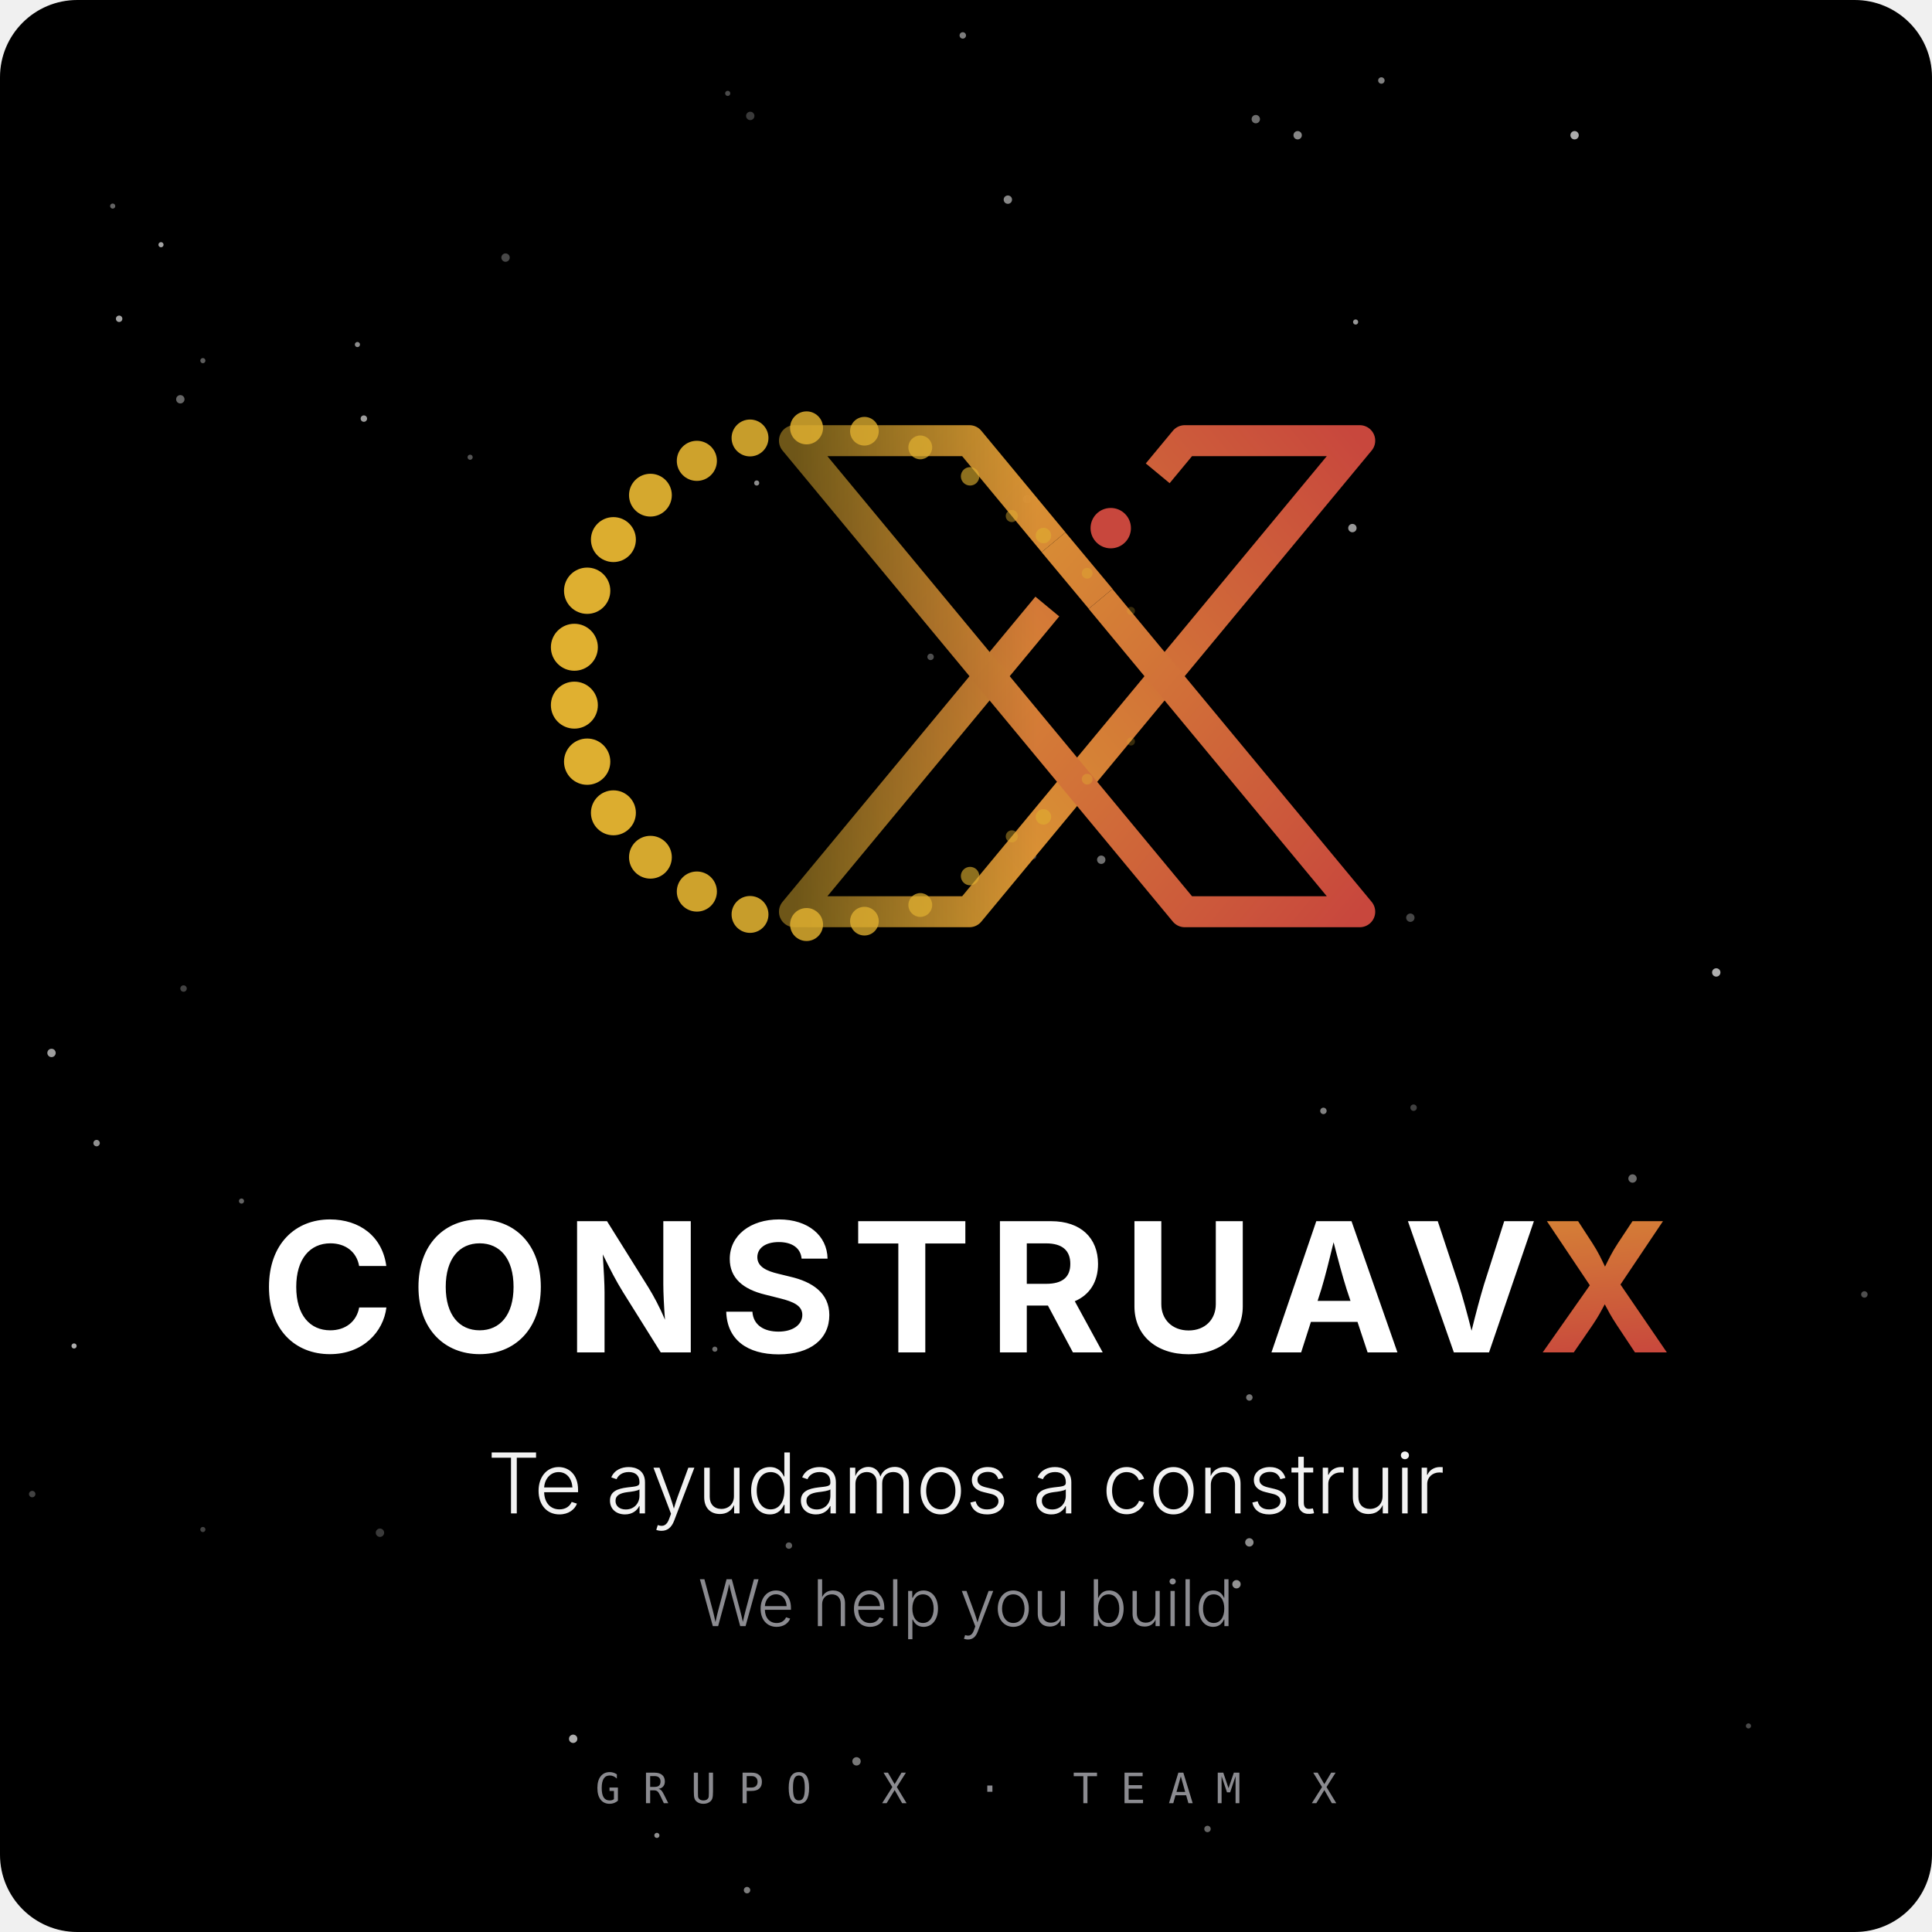
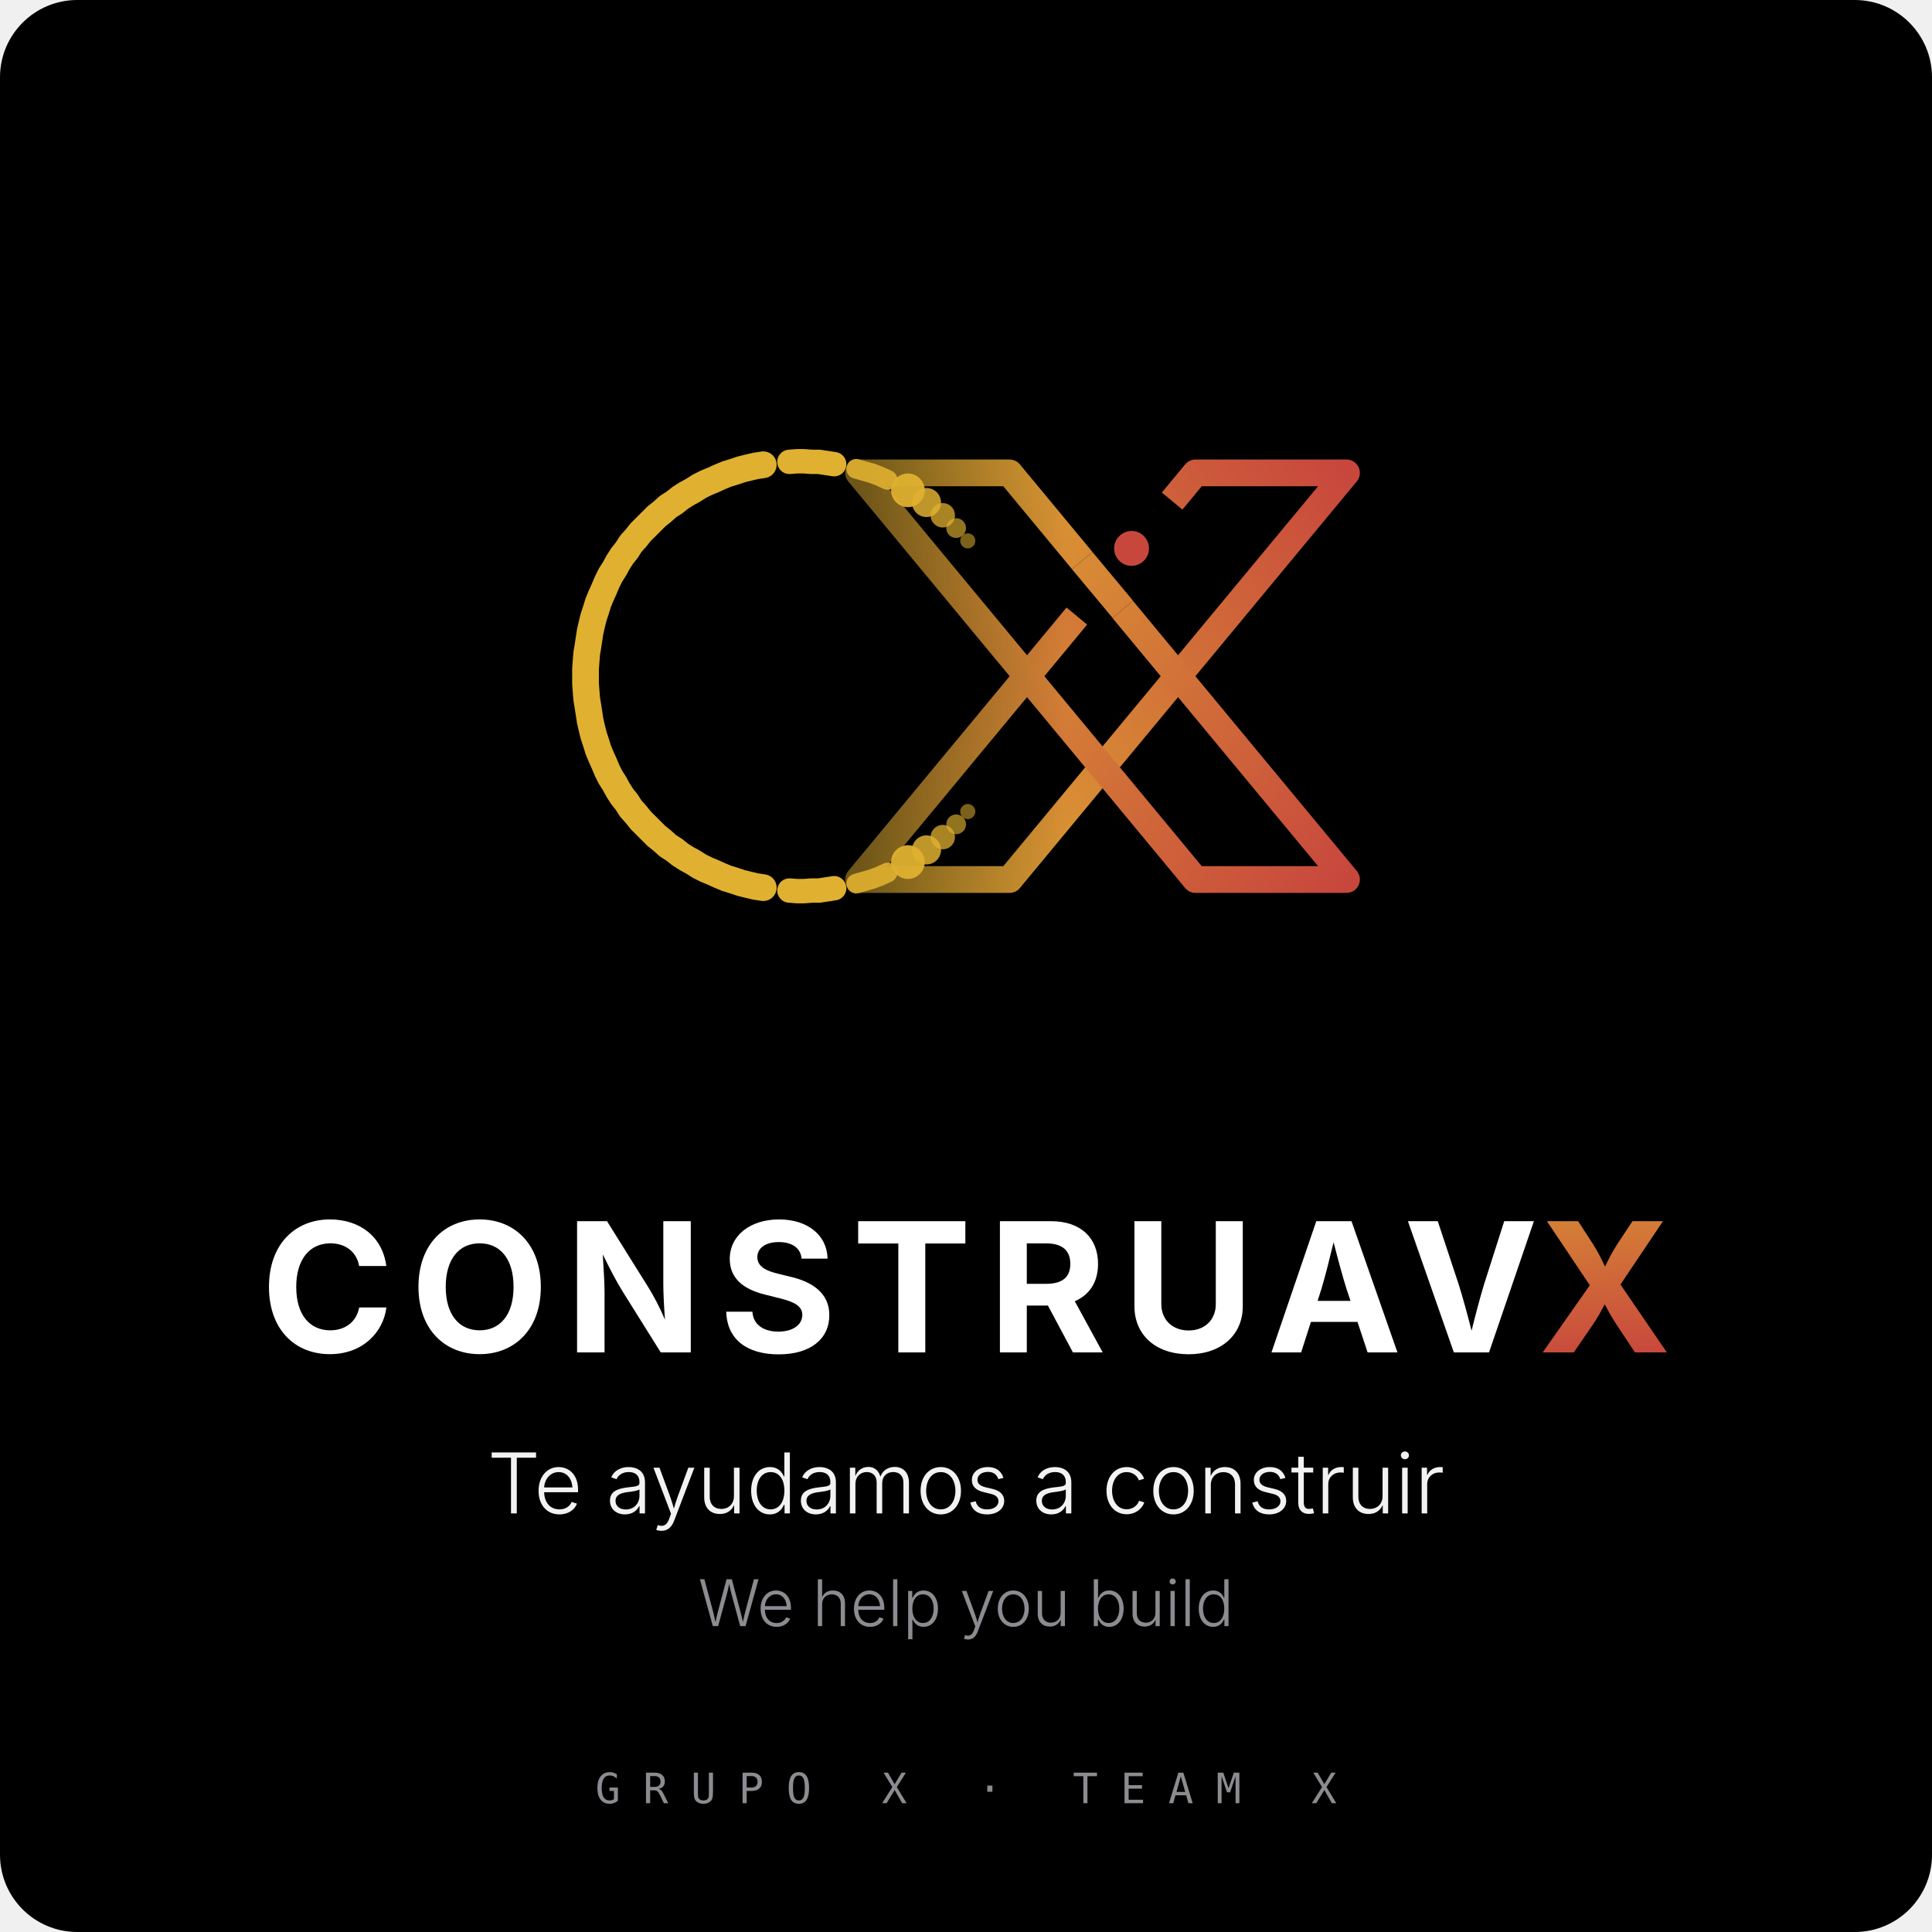
<svg xmlns="http://www.w3.org/2000/svg" viewBox="0 0 600 600">
  <rect width="600" height="600" rx="24" fill="#000" />
-   <circle cx="23" cy="418" r="0.8" fill="#fff" opacity="0.68" />
-   <circle cx="222" cy="419" r="0.8" fill="#fff" opacity="0.43" />
-   <circle cx="299" cy="11" r="1" fill="#fff" opacity="0.49" />
-   <circle cx="375" cy="568" r="1" fill="#fff" opacity="0.40" />
-   <circle cx="35" cy="64" r="0.8" fill="#fff" opacity="0.39" />
-   <circle cx="57" cy="307" r="1" fill="#fff" opacity="0.26" />
-   <circle cx="232" cy="587" r="1" fill="#fff" opacity="0.49" />
-   <circle cx="226" cy="29" r="0.8" fill="#fff" opacity="0.29" />
-   <circle cx="37" cy="99" r="1" fill="#fff" opacity="0.64" />
-   <circle cx="313" cy="62" r="1.3" fill="#fff" opacity="0.53" />
-   <circle cx="390" cy="37" r="1.3" fill="#fff" opacity="0.43" />
-   <circle cx="388" cy="434" r="1" fill="#fff" opacity="0.46" />
-   <circle cx="421" cy="100" r="0.8" fill="#fff" opacity="0.59" />
-   <circle cx="30" cy="355" r="1" fill="#fff" opacity="0.56" />
-   <circle cx="403" cy="42" r="1.3" fill="#fff" opacity="0.53" />
-   <circle cx="178" cy="540" r="1.3" fill="#fff" opacity="0.68" />
-   <circle cx="429" cy="25" r="1" fill="#fff" opacity="0.50" />
-   <circle cx="50" cy="76" r="0.8" fill="#fff" opacity="0.64" />
-   <circle cx="439" cy="344" r="1" fill="#fff" opacity="0.25" />
-   <circle cx="321" cy="266" r="0.8" fill="#fff" opacity="0.27" />
-   <circle cx="63" cy="475" r="0.8" fill="#fff" opacity="0.26" />
-   <circle cx="10" cy="464" r="1" fill="#fff" opacity="0.26" />
-   <circle cx="319" cy="155" r="1.3" fill="#fff" opacity="0.43" />
-   <circle cx="204" cy="570" r="0.8" fill="#fff" opacity="0.56" />
-   <circle cx="56" cy="124" r="1.3" fill="#fff" opacity="0.40" />
-   <circle cx="411" cy="345" r="1" fill="#fff" opacity="0.50" />
-   <circle cx="245" cy="480" r="1" fill="#fff" opacity="0.37" />
-   <circle cx="111" cy="107" r="0.8" fill="#fff" opacity="0.55" />
-   <circle cx="579" cy="402" r="1" fill="#fff" opacity="0.31" />
-   <circle cx="113" cy="130" r="1" fill="#fff" opacity="0.61" />
-   <circle cx="233" cy="36" r="1.3" fill="#fff" opacity="0.23" />
-   <circle cx="16" cy="327" r="1.3" fill="#fff" opacity="0.62" />
-   <circle cx="533" cy="302" r="1.3" fill="#fff" opacity="0.68" />
-   <circle cx="347" cy="158" r="0.8" fill="#fff" opacity="0.42" />
-   <circle cx="235" cy="150" r="0.8" fill="#fff" opacity="0.55" />
-   <circle cx="75" cy="373" r="0.8" fill="#fff" opacity="0.39" />
-   <circle cx="63" cy="112" r="0.8" fill="#fff" opacity="0.36" />
-   <circle cx="157" cy="80" r="1.3" fill="#fff" opacity="0.28" />
-   <circle cx="146" cy="142" r="0.8" fill="#fff" opacity="0.33" />
-   <circle cx="420" cy="164" r="1.3" fill="#fff" opacity="0.60" />
-   <circle cx="289" cy="204" r="1" fill="#fff" opacity="0.31" />
-   <circle cx="438" cy="285" r="1.3" fill="#fff" opacity="0.28" />
-   <circle cx="342" cy="267" r="1.3" fill="#fff" opacity="0.44" />
-   <circle cx="266" cy="547" r="1.3" fill="#fff" opacity="0.47" />
-   <circle cx="507" cy="366" r="1.3" fill="#fff" opacity="0.42" />
-   <circle cx="489" cy="42" r="1.3" fill="#fff" opacity="0.67" />
-   <circle cx="384" cy="492" r="1.3" fill="#fff" opacity="0.57" />
-   <circle cx="388" cy="479" r="1.3" fill="#fff" opacity="0.55" />
-   <circle cx="543" cy="536" r="0.8" fill="#fff" opacity="0.29" />
-   <circle cx="118" cy="476" r="1.3" fill="#fff" opacity="0.23" />
-   <g transform="translate(230.0 105.5) scale(2.090)">
+   <g transform="translate(252.2 119.8) scale(1.804)">
    <defs>
-       <linearGradient id="cg" gradientUnits="userSpaceOnUse" x1="-25" y1="0" x2="50" y2="0">
+       <linearGradient id="cg" gradientUnits="userSpaceOnUse" x1="-40" y1="0" x2="50" y2="0">
        <stop offset="0" stop-color="#E0B030" />
        <stop offset="1" stop-color="#E0B030" />
      </linearGradient>
    </defs>
    <g transform="translate(0 0) scale(1)">
      <defs>
        <linearGradient id="fg" gradientUnits="userSpaceOnUse" x1="8" y1="0" x2="44" y2="0">
          <stop offset="0" stop-color="#7d7d7d" />
          <stop offset="1" stop-color="#fff" />
        </linearGradient>
        <mask id="fm" maskUnits="userSpaceOnUse" x="-40" y="-10" width="170" height="120">
          <rect x="-40" y="-10" width="170" height="120" fill="url(#fg)" />
        </mask>
        <linearGradient id="g1" gradientUnits="userSpaceOnUse" x1="8" y1="15" x2="92" y2="85">
          <stop offset="0" stop-color="#E0B030" />
          <stop offset="1" stop-color="#C8473D" />
        </linearGradient>
        <linearGradient id="g2" gradientUnits="userSpaceOnUse" x1="92" y1="15" x2="8" y2="85">
          <stop offset="0" stop-color="#C8473D" />
          <stop offset="1" stop-color="#E0B030" />
        </linearGradient>
      </defs>
      <g fill="none" stroke-width="4.6" stroke-linejoin="round" stroke-linecap="round" mask="url(#fm)">
        <polygon points="66,15 92,15 34,85 8,85" stroke="url(#g2)" />
        <polygon points="8,15 34,15 92,85 66,85" stroke="url(#g1)" />
        <line x1="62.4" y1="20.2" x2="46" y2="40" stroke="#000" stroke-width="7.4" stroke-linecap="butt" />
        <line x1="46.5" y1="30.1" x2="53.5" y2="38.5" stroke="#000" stroke-width="8.6" stroke-linecap="butt" />
        <line x1="46.5" y1="30.1" x2="53.5" y2="38.5" stroke="url(#g1)" stroke-width="4.6" stroke-linecap="butt" />
      </g>
      <circle cx="55" cy="28" r="3" fill="#C8473D" />
    </g>
-     <circle cx="40.3" cy="26.2" r="0.90" fill="url(#cg)" opacity="0.45" />
-     <circle cx="34.1" cy="20.3" r="1.37" fill="url(#cg)" opacity="0.63" />
-     <circle cx="26.7" cy="16.0" r="1.77" fill="url(#cg)" opacity="0.71" />
-     <circle cx="18.4" cy="13.6" r="2.13" fill="url(#cg)" opacity="0.78" />
-     <circle cx="9.8" cy="13.1" r="2.45" fill="url(#cg)" opacity="0.84" />
-     <circle cx="1.4" cy="14.6" r="2.74" fill="url(#cg)" opacity="0.89" />
-     <circle cx="-6.5" cy="18.0" r="2.98" fill="url(#cg)" opacity="0.92" />
-     <circle cx="-13.4" cy="23.1" r="3.18" fill="url(#cg)" opacity="0.95" />
-     <circle cx="-18.9" cy="29.7" r="3.34" fill="url(#cg)" opacity="0.98" />
-     <circle cx="-22.8" cy="37.3" r="3.44" fill="url(#cg)" opacity="0.99" />
-     <circle cx="-24.7" cy="45.7" r="3.49" fill="url(#cg)" opacity="1.00" />
-     <circle cx="-24.7" cy="54.3" r="3.49" fill="url(#cg)" opacity="1.00" />
-     <circle cx="-22.8" cy="62.7" r="3.44" fill="url(#cg)" opacity="0.99" />
-     <circle cx="-18.9" cy="70.3" r="3.34" fill="url(#cg)" opacity="0.98" />
-     <circle cx="-13.4" cy="76.9" r="3.18" fill="url(#cg)" opacity="0.95" />
-     <circle cx="-6.5" cy="82.0" r="2.98" fill="url(#cg)" opacity="0.92" />
-     <circle cx="1.4" cy="85.4" r="2.74" fill="url(#cg)" opacity="0.89" />
-     <circle cx="9.8" cy="86.9" r="2.45" fill="url(#cg)" opacity="0.84" />
-     <circle cx="18.4" cy="86.4" r="2.13" fill="url(#cg)" opacity="0.78" />
-     <circle cx="26.7" cy="84.0" r="1.77" fill="url(#cg)" opacity="0.71" />
-     <circle cx="34.1" cy="79.7" r="1.37" fill="url(#cg)" opacity="0.63" />
-     <circle cx="40.3" cy="73.8" r="0.90" fill="url(#cg)" opacity="0.45" />
-     <circle cx="45.0" cy="29.1" r="1.15" fill="#E0B030" opacity="0.55" />
-     <circle cx="51.5" cy="34.7" r="0.80" fill="#E0B030" opacity="0.40" />
-     <circle cx="58.0" cy="40.3" r="0.60" fill="#E0B030" opacity="0.25" />
-     <circle cx="45.0" cy="70.9" r="1.15" fill="#E0B030" opacity="0.55" />
-     <circle cx="51.5" cy="65.3" r="0.80" fill="#E0B030" opacity="0.40" />
-     <circle cx="58.0" cy="59.7" r="0.60" fill="#E0B030" opacity="0.25" />
+     <path d="M-8.4 13.6 L-9.7 13.8 L-11.0 14.1 L-12.2 14.4 L-13.4 14.8 L-14.7 15.2 L-15.9 15.7 L-17.0 16.2 L-18.2 16.7 L-19.4 17.3 L-20.5 18.0 L-21.6 18.6 L-22.7 19.3 L-23.7 20.1 L-24.8 20.8 L-25.8 21.7 L-26.8 22.5 L-27.7 23.4 L-28.6 24.3 L-29.5 25.2 L-30.3 26.2 L-31.2 27.2 L-31.9 28.3 L-32.7 29.3 L-33.4 30.4 L-34.0 31.5 L-34.7 32.6 L-35.3 33.8 L-35.8 35.0 L-36.3 36.1 L-36.8 37.3 L-37.2 38.6 L-37.6 39.8 L-37.9 41.0 L-38.2 42.3 L-38.4 43.6 L-38.6 44.9 L-38.8 46.1 L-38.9 47.4 L-39.0 48.7 L-39.0 50.0 L-39.0 51.3 L-38.9 52.6 L-38.8 53.9 L-38.6 55.1 L-38.4 56.4 L-38.2 57.7 L-37.9 59.0 L-37.6 60.2 L-37.2 61.4 L-36.8 62.7 L-36.3 63.9 L-35.8 65.0 L-35.3 66.2 L-34.7 67.4 L-34.0 68.5 L-33.4 69.6 L-32.7 70.7 L-31.9 71.7 L-31.2 72.8 L-30.3 73.8 L-29.5 74.8 L-28.6 75.7 L-27.7 76.6 L-26.8 77.5 L-25.8 78.3 L-24.8 79.2 L-23.7 79.9 L-22.7 80.7 L-21.6 81.4 L-20.5 82.0 L-19.4 82.7 L-18.2 83.3 L-17.0 83.8 L-15.9 84.3 L-14.7 84.8 L-13.4 85.2 L-12.2 85.6 L-11.0 85.9 L-9.7 86.2 L-8.4 86.4" fill="none" stroke="url(#cg)" stroke-width="4.6" stroke-linecap="round" stroke-linejoin="round" opacity="1" />
+     <path d="M-3.9 13.1 L-2.6 13.0 L-1.4 13.0 L-0.1 13.1 L1.2 13.1 L2.5 13.3 L3.8 13.5" fill="none" stroke="url(#cg)" stroke-width="4.2" stroke-linecap="round" stroke-linejoin="round" opacity="1" />
+     <path d="M7.6 14.3 L9.0 14.7 L10.4 15.1 L11.7 15.6 L13.0 16.2" fill="none" stroke="url(#cg)" stroke-width="3.4" stroke-linecap="round" stroke-linejoin="round" opacity="0.9" />
+     <circle cx="16.5" cy="18.0" r="2.9" fill="url(#cg)" opacity="0.95" />
+     <circle cx="19.7" cy="20.1" r="2.5" fill="url(#cg)" opacity="0.85" />
+     <circle cx="22.5" cy="22.3" r="2.1" fill="url(#cg)" opacity="0.75" />
+     <circle cx="24.8" cy="24.5" r="1.7" fill="url(#cg)" opacity="0.65" />
+     <circle cx="26.8" cy="26.7" r="1.3" fill="url(#cg)" opacity="0.55" />
+     <path d="M-3.9 86.9 L-2.6 87.0 L-1.4 87.0 L-0.1 86.9 L1.2 86.9 L2.5 86.7 L3.8 86.5" fill="none" stroke="url(#cg)" stroke-width="4.2" stroke-linecap="round" stroke-linejoin="round" opacity="1" />
+     <path d="M7.6 85.7 L9.0 85.3 L10.4 84.9 L11.7 84.4 L13.0 83.8" fill="none" stroke="url(#cg)" stroke-width="3.4" stroke-linecap="round" stroke-linejoin="round" opacity="0.9" />
+     <circle cx="16.5" cy="82.0" r="2.9" fill="url(#cg)" opacity="0.95" />
+     <circle cx="19.7" cy="79.9" r="2.5" fill="url(#cg)" opacity="0.85" />
+     <circle cx="22.5" cy="77.7" r="2.1" fill="url(#cg)" opacity="0.75" />
+     <circle cx="24.8" cy="75.5" r="1.7" fill="url(#cg)" opacity="0.65" />
+     <circle cx="26.8" cy="73.3" r="1.3" fill="url(#cg)" opacity="0.55" />
  </g>
  <defs>
    <linearGradient id="wg" x1="0" y1="0" x2="1" y2="1">
      <stop offset="0" stop-color="#E0B030" />
      <stop offset="1" stop-color="#C8473D" />
    </linearGradient>
  </defs>
  <text x="300" y="420" text-anchor="middle" font-family="'Montserrat','Inter','Helvetica Neue',Arial,sans-serif" font-weight="700" font-size="56" letter-spacing="5.0" fill="#fff">CONSTRUAV<tspan fill="url(#wg)">X</tspan>
  </text>
  <text x="300" y="470" text-anchor="middle" font-family="'Inter Tight','Inter','Helvetica Neue',Arial,sans-serif" font-weight="300" font-size="26" fill="#f2f2f2" letter-spacing="0">Te ayudamos a construir</text>
  <text x="300" y="505" text-anchor="middle" font-family="'Inter Tight','Inter','Helvetica Neue',Arial,sans-serif" font-weight="300" font-size="20" fill="#8b8b90" letter-spacing="0">We help you build</text>
  <text x="300" y="560" text-anchor="middle" font-family="'JetBrains Mono','DejaVu Sans Mono',monospace" font-weight="400" font-size="13" fill="#8b8b90" letter-spacing="7">GRUPO X · TEAM X</text>
</svg>
